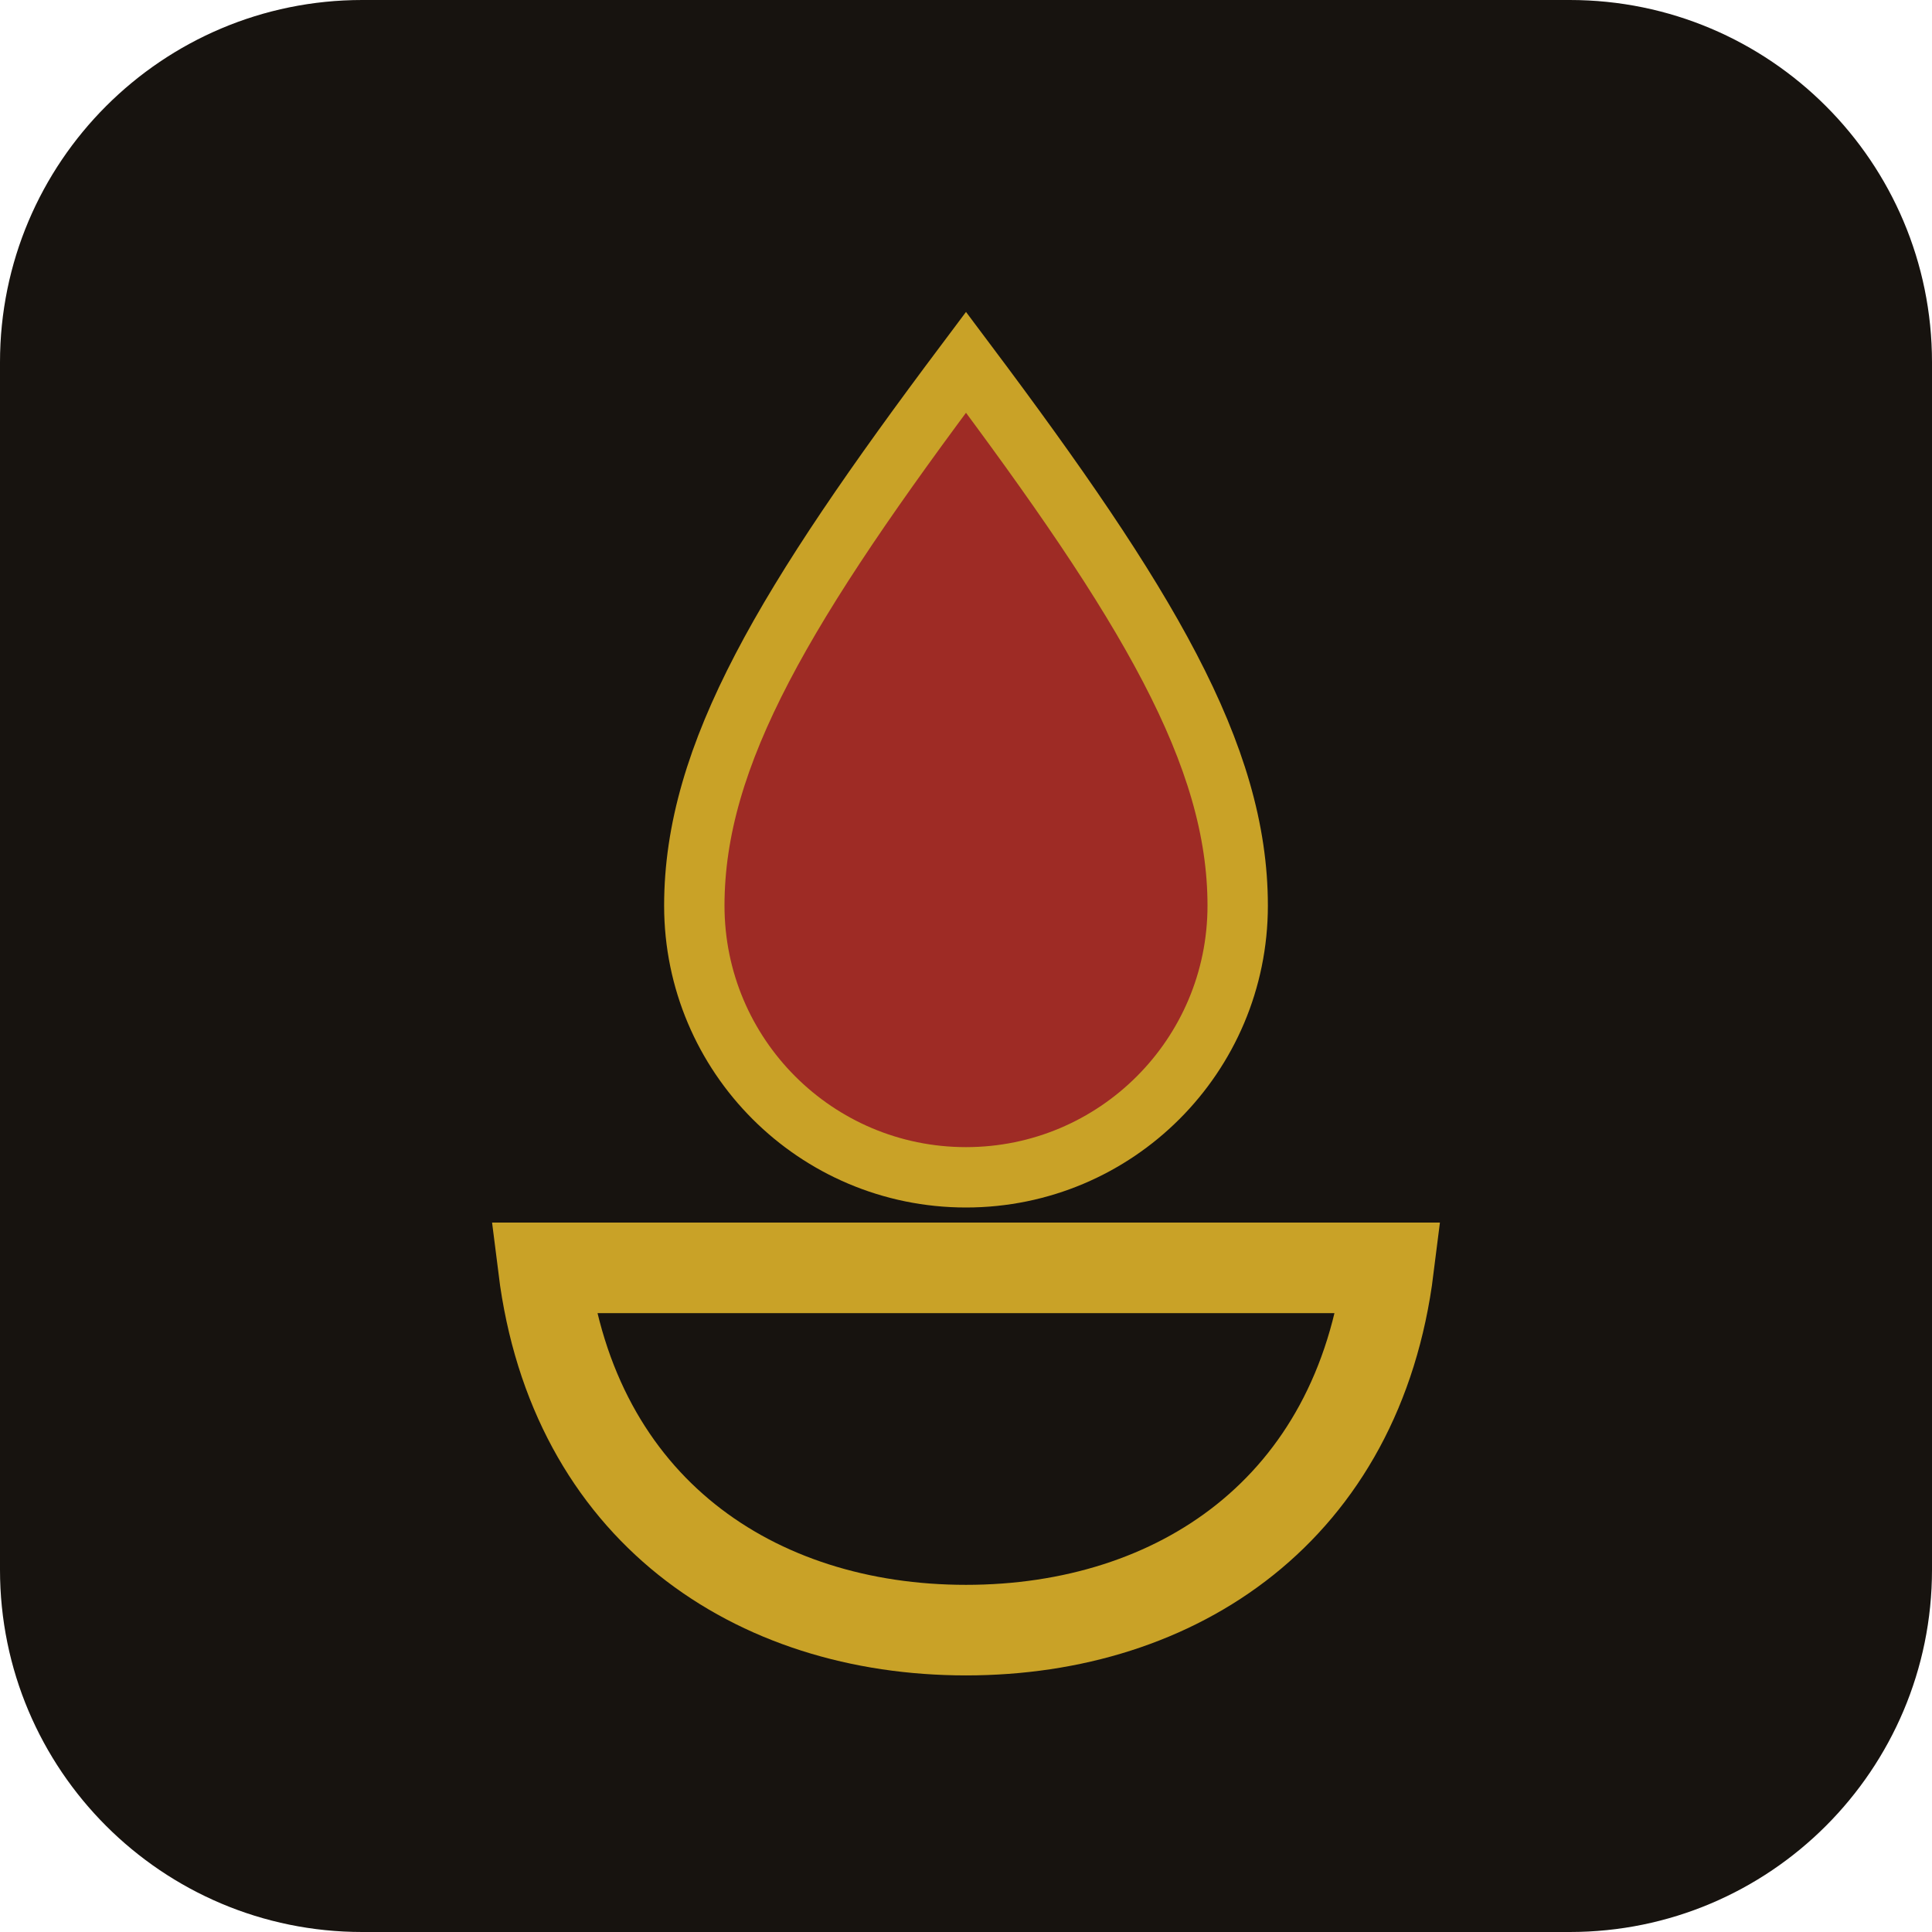
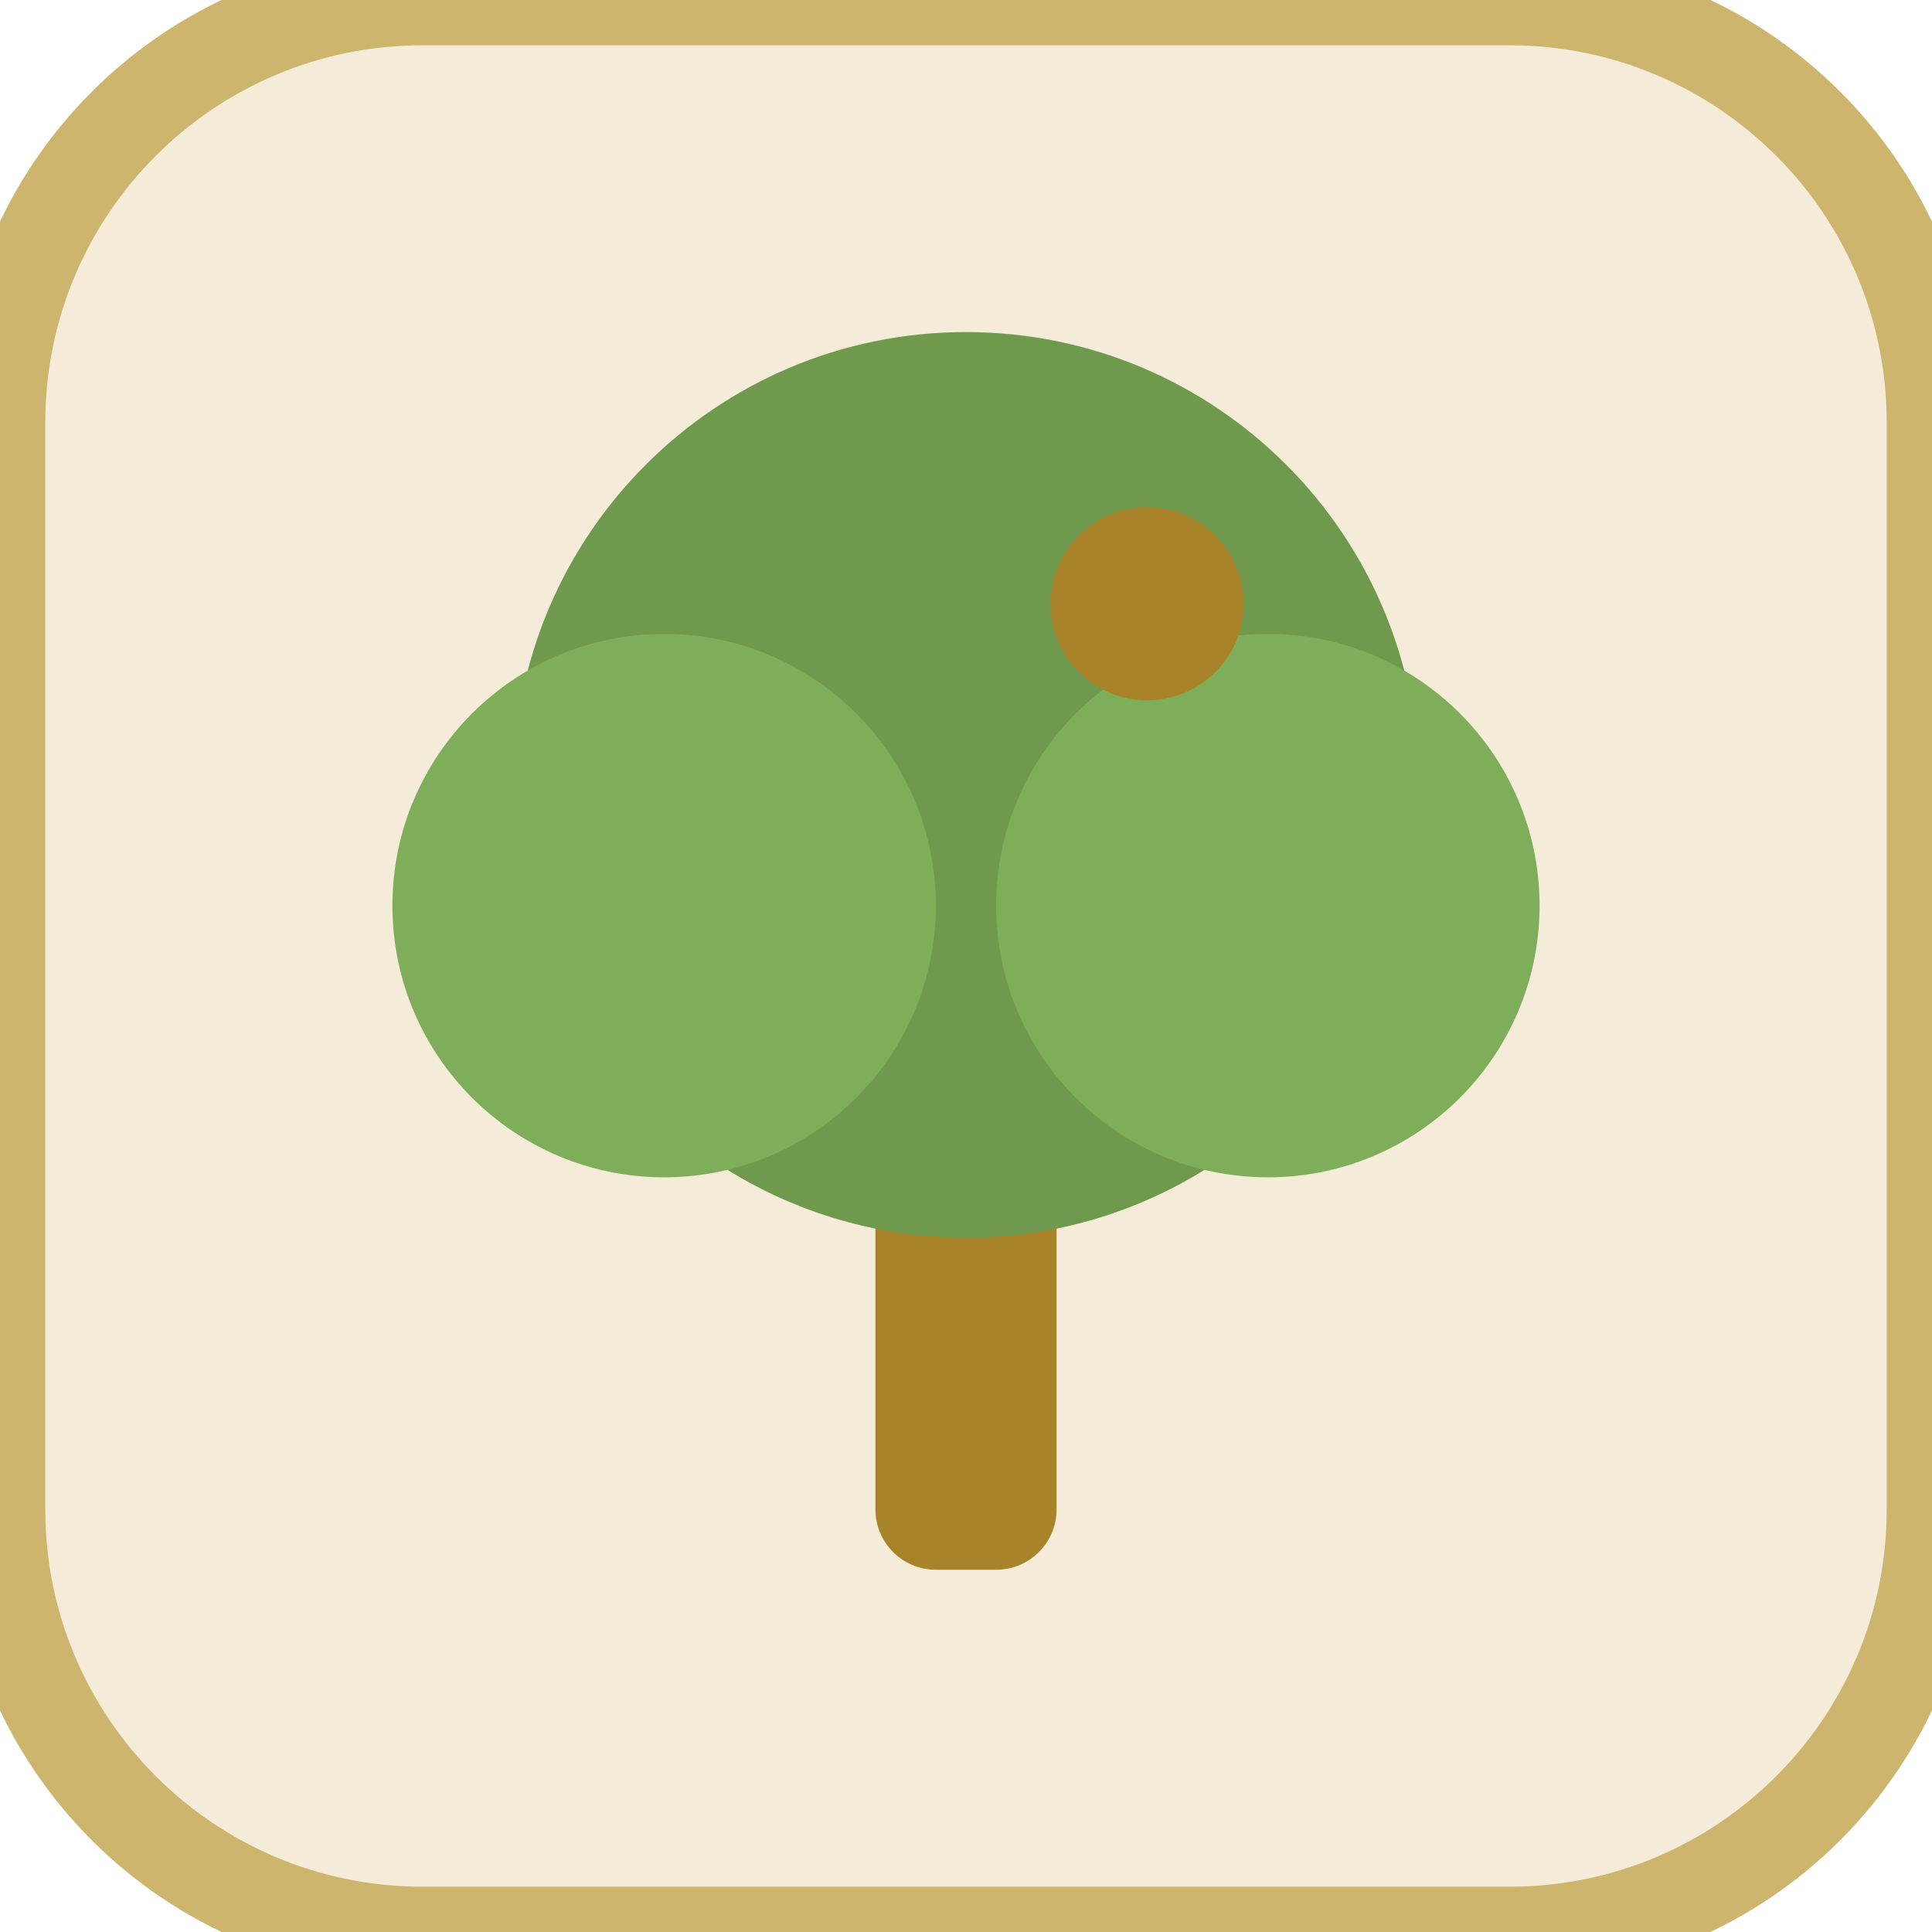
- <svg xmlns="http://www.w3.org/2000/svg" viewBox="0 0 64 64">
-   <rect width="64" height="64" rx="12" fill="#17130f" />
-   <path d="M18 42h28c-1 8-7 12-14 12s-13-4-14-12z" fill="none" stroke="#c9a227" stroke-width="3" />
-   <path d="M32 12c6 8 9 13 9 18a9 9 0 1 1-18 0c0-5 3-10 9-18z" fill="#9e2b25" stroke="#c9a227" stroke-width="2" />
+ <svg xmlns="http://www.w3.org/2000/svg" viewBox="0 0 32 32">
+   <rect width="32" height="32" rx="7" fill="#f4ecd9" stroke="#cdb56e" stroke-width="1.5" />
+   <rect x="14.5" y="17" width="3" height="9" rx="1" fill="#a9832a" />
+   <circle cx="16" cy="13" r="7.5" fill="#6f9a4e" />
+   <circle cx="11" cy="15" r="4.5" fill="#7fae5b" />
+   <circle cx="21" cy="15" r="4.5" fill="#7fae5b" />
+   <circle cx="19" cy="10" r="1.6" fill="#a9832a" />
</svg>
